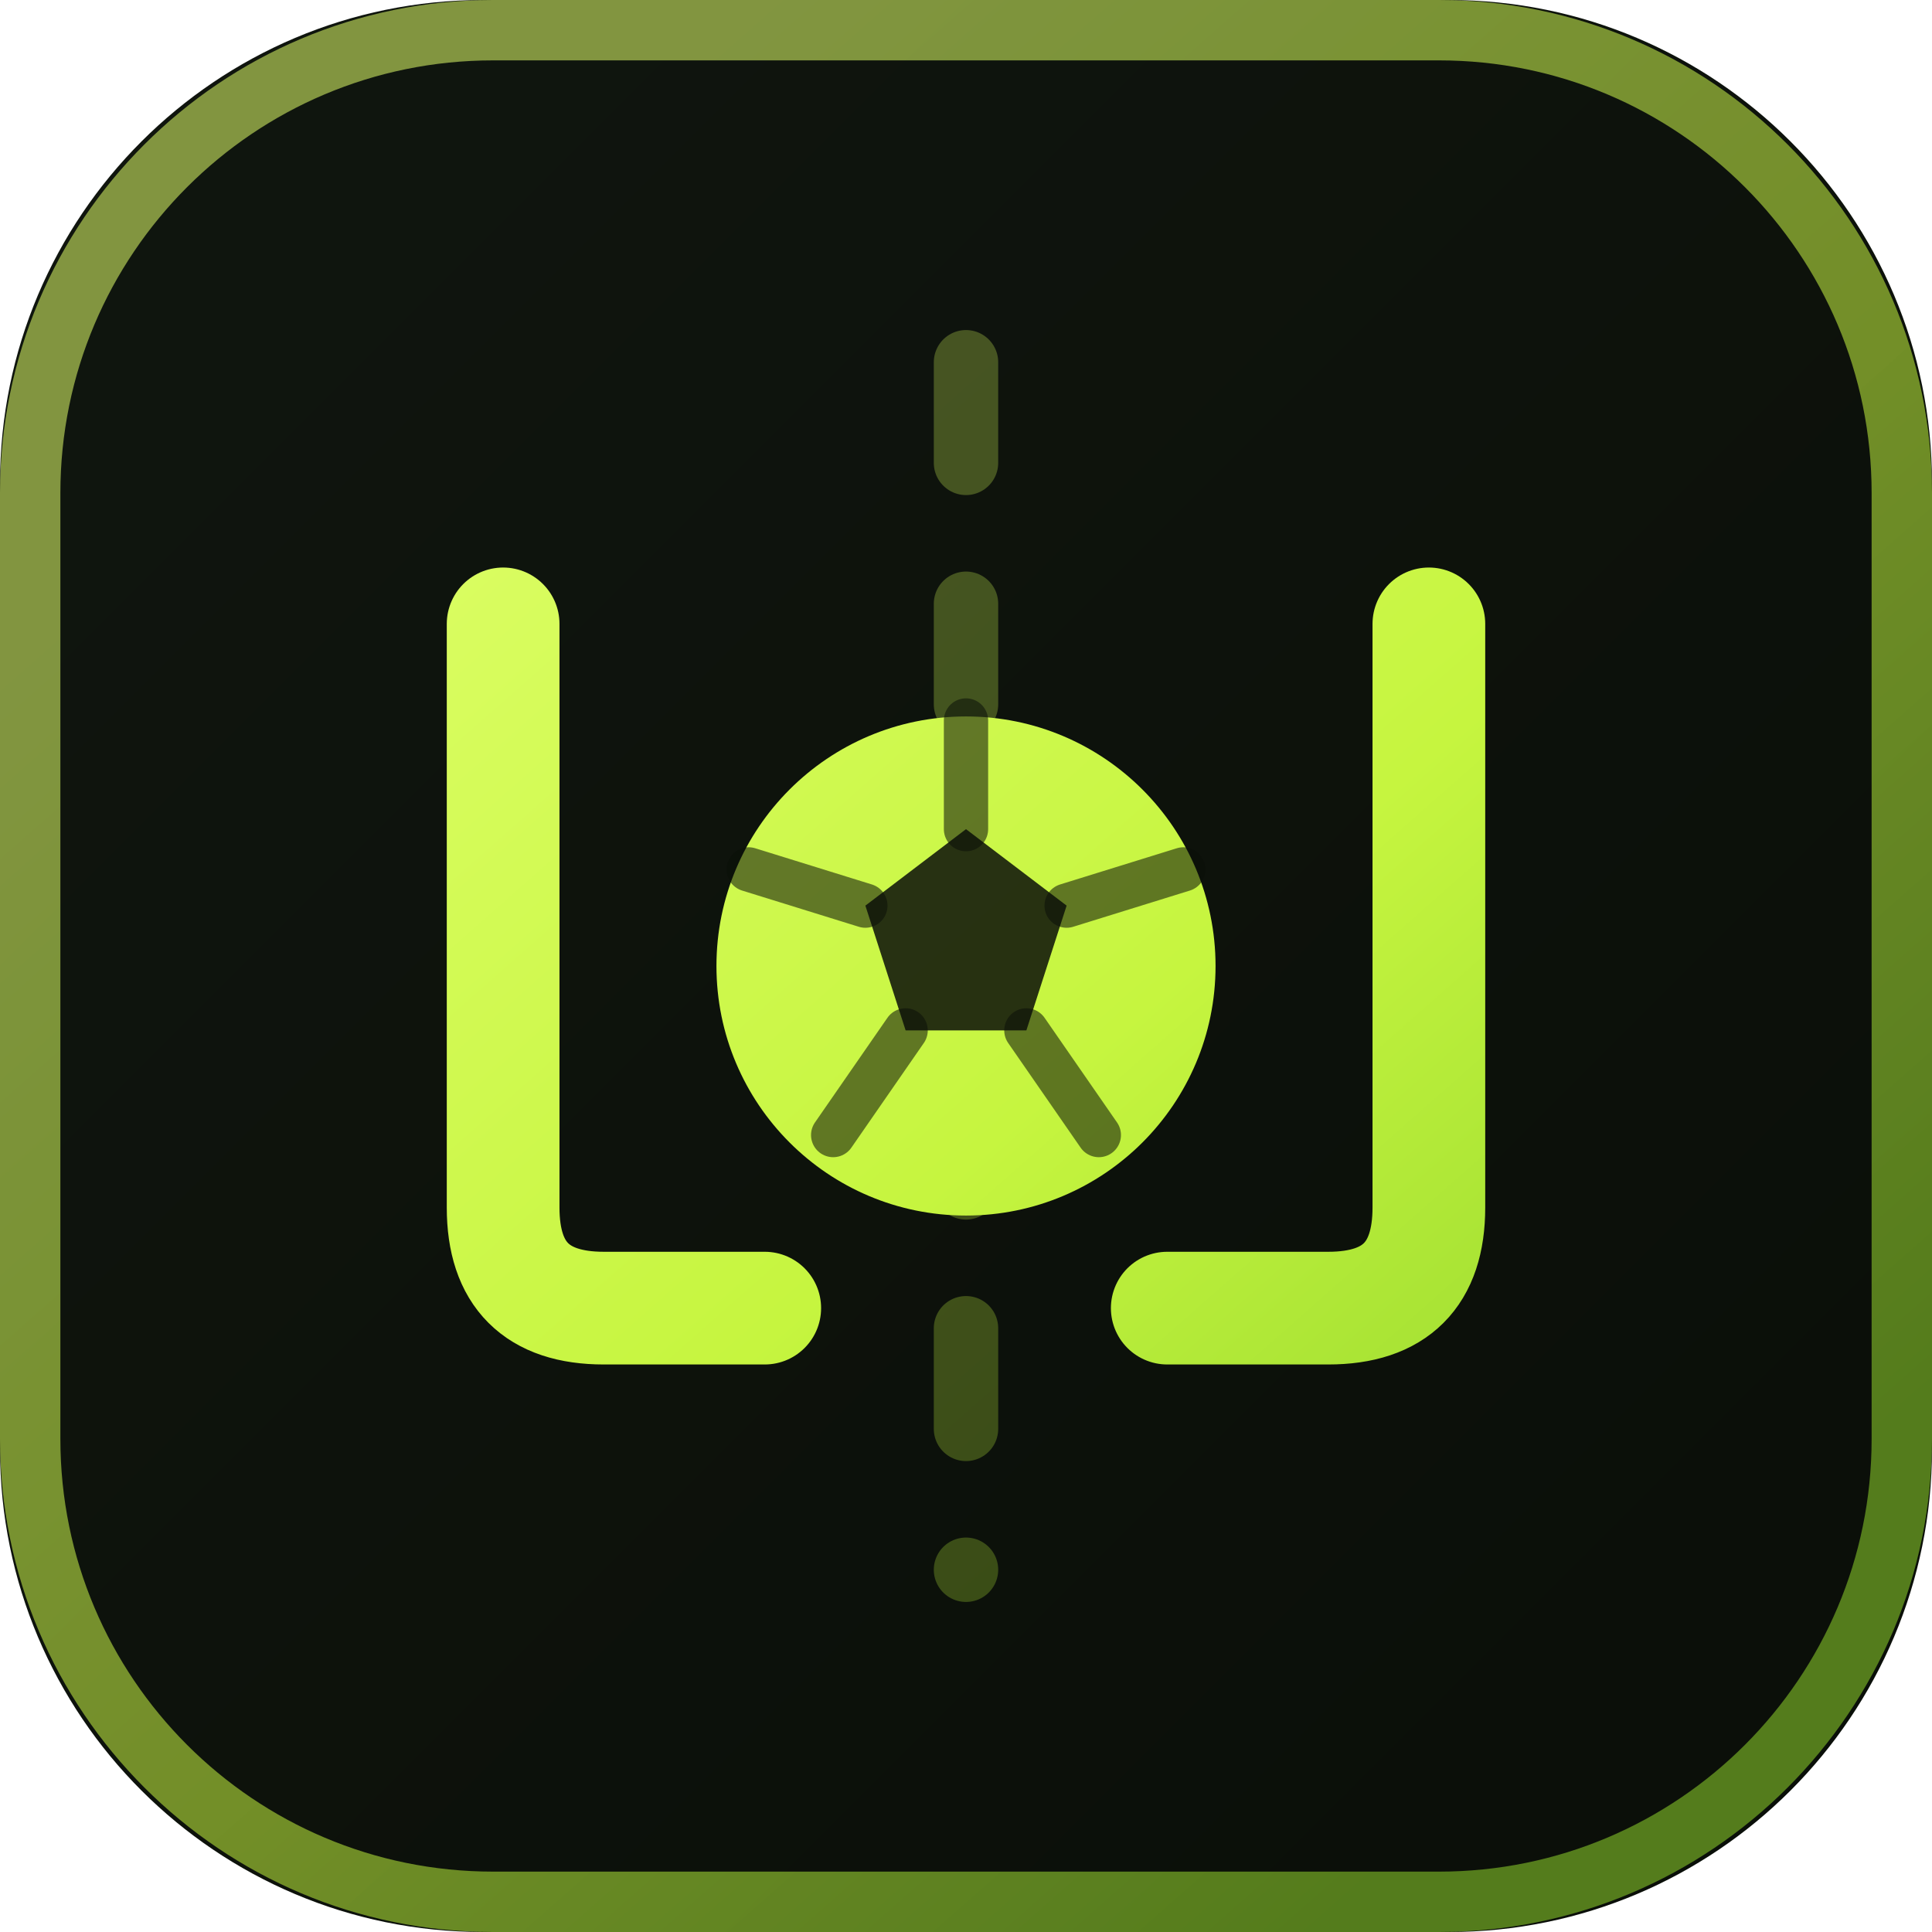
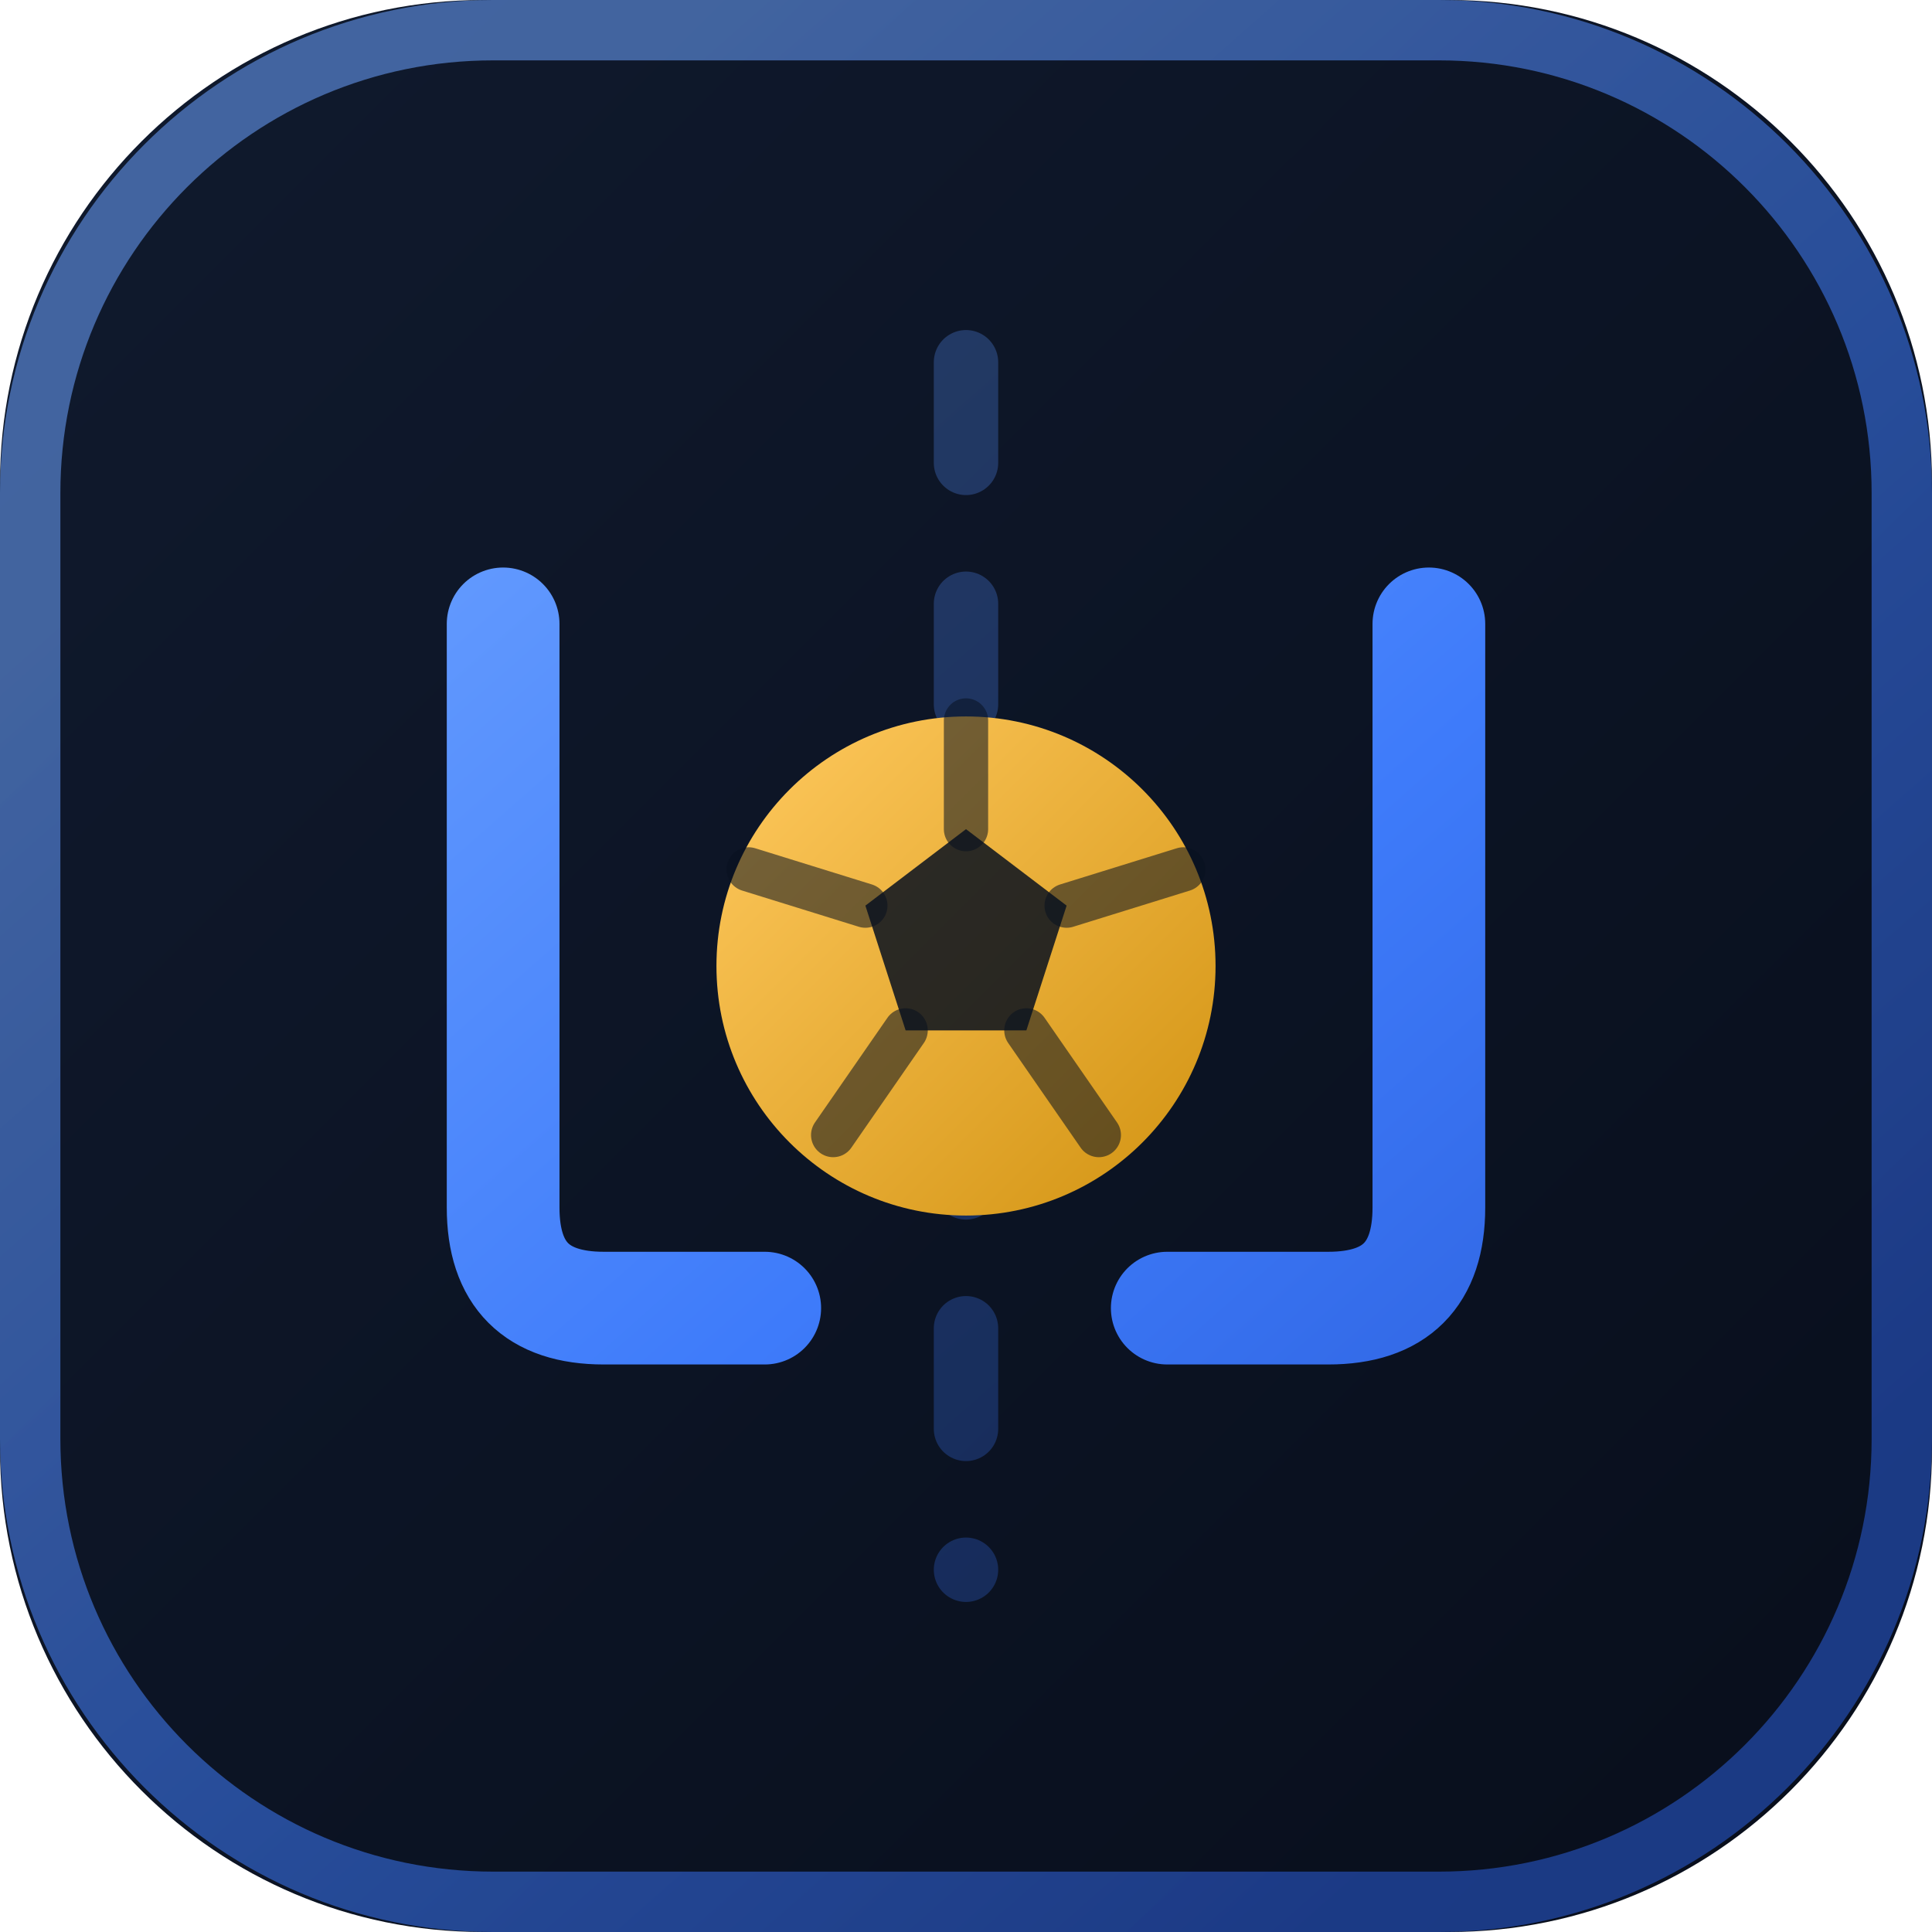
<svg xmlns="http://www.w3.org/2000/svg" width="48" height="48" viewBox="0 0 48 48" fill="none">
  <defs>
    <linearGradient id="v" x1="10" y1="8" x2="40" y2="42" gradientUnits="userSpaceOnUse">
-       <stop offset="0" stop-color="#DFFF6A" />
-       <stop offset="0.55" stop-color="#C6F53F" />
-       <stop offset="1" stop-color="#8FD42B" />
+       <stop offset="0" stop-color="#6BA1FF" />
+       <stop offset="0.55" stop-color="#3E7BFA" />
+       <stop offset="1" stop-color="#2A5CD8" />
+     </linearGradient>
+     <linearGradient id="g" x1="18" y1="18" x2="30" y2="30" gradientUnits="userSpaceOnUse">
+       <stop offset="0" stop-color="#FFC95E" />
+       <stop offset="1" stop-color="#D29312" />
+     </linearGradient>
+     <linearGradient id="g" x1="18" y1="18" x2="30" y2="30" gradientUnits="userSpaceOnUse">
+       <stop offset="0" stop-color="#FFC95E" />
+       <stop offset="1" stop-color="#D29312" />
    </linearGradient>
    <linearGradient id="b" x1="0" y1="0" x2="48" y2="48" gradientUnits="userSpaceOnUse">
-       <stop offset="0" stop-color="#10160F" />
-       <stop offset="1" stop-color="#0A0E08" />
+       <stop offset="0" stop-color="#101A2E" />
+       <stop offset="1" stop-color="#080E1B" />
    </linearGradient>
  </defs>
  <rect x="0" y="0" width="48" height="48" rx="12" fill="url(#b)" />
  <rect x="0.75" y="0.75" width="46.5" height="46.5" rx="11.5" stroke="url(#v)" stroke-opacity="0.55" stroke-width="1.5" />
  <line x1="24" y1="9" x2="24" y2="39" stroke="url(#v)" stroke-opacity="0.28" stroke-width="1.6" stroke-dasharray="2.5 3.5" stroke-linecap="round" />
  <path d="M12.5 15.5 V30 Q12.5 32.5 15 32.5 H19" stroke="url(#v)" stroke-width="2.8" stroke-linecap="round" stroke-linejoin="round" />
  <path d="M35.5 15.5 V30 Q35.5 32.5 33 32.5 H29" stroke="url(#v)" stroke-width="2.8" stroke-linecap="round" stroke-linejoin="round" />
-   <circle cx="24" cy="24" r="6.2" fill="url(#v)" />
-   <path d="M24 20.6 L26.5 22.5 L25.5 25.6 L22.5 25.6 L21.5 22.5 Z" fill="#0A0E08" opacity="0.85" />
-   <path d="M24 20.6 V17.9 M26.5 22.5 L29.4 21.6 M25.5 25.6 L27.3 28.2 M22.5 25.6 L20.7 28.2 M21.5 22.5 L18.6 21.6" stroke="#0A0E08" stroke-width="1.1" stroke-linecap="round" opacity="0.55" />
+   <circle cx="24" cy="24" r="6.2" fill="url(#g)" />
+   <path d="M24 20.6 L26.5 22.5 L25.5 25.6 L22.5 25.6 L21.5 22.5 Z" fill="#08101F" opacity="0.85" />
+   <path d="M24 20.6 V17.9 M26.5 22.5 L29.4 21.6 M25.5 25.6 L27.3 28.2 M22.5 25.6 L20.7 28.2 M21.5 22.5 L18.6 21.6" stroke="#08101F" stroke-width="1.1" stroke-linecap="round" opacity="0.55" />
</svg>
